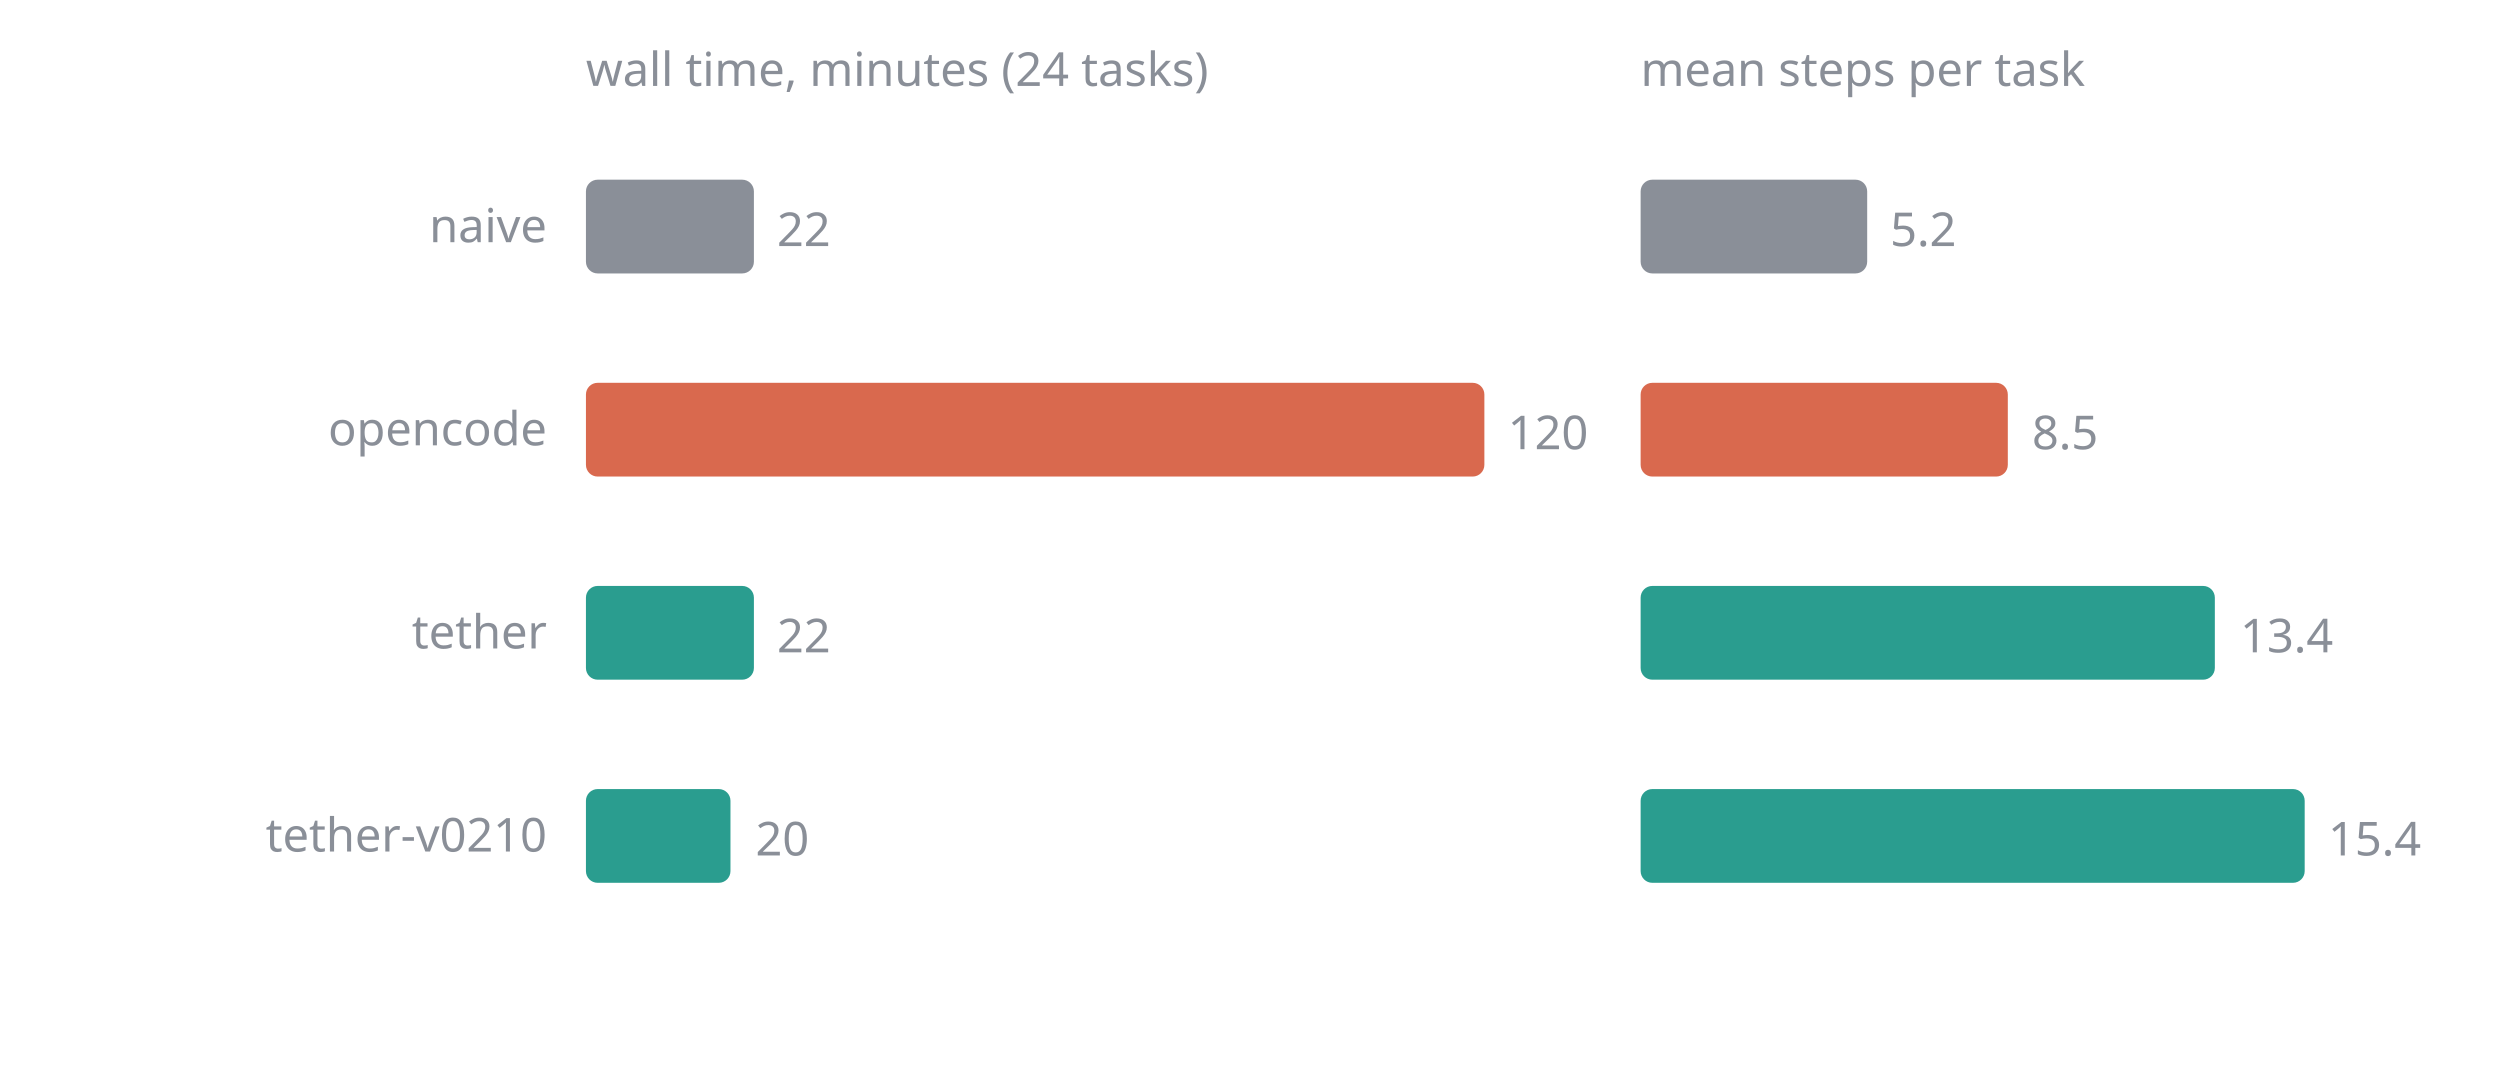
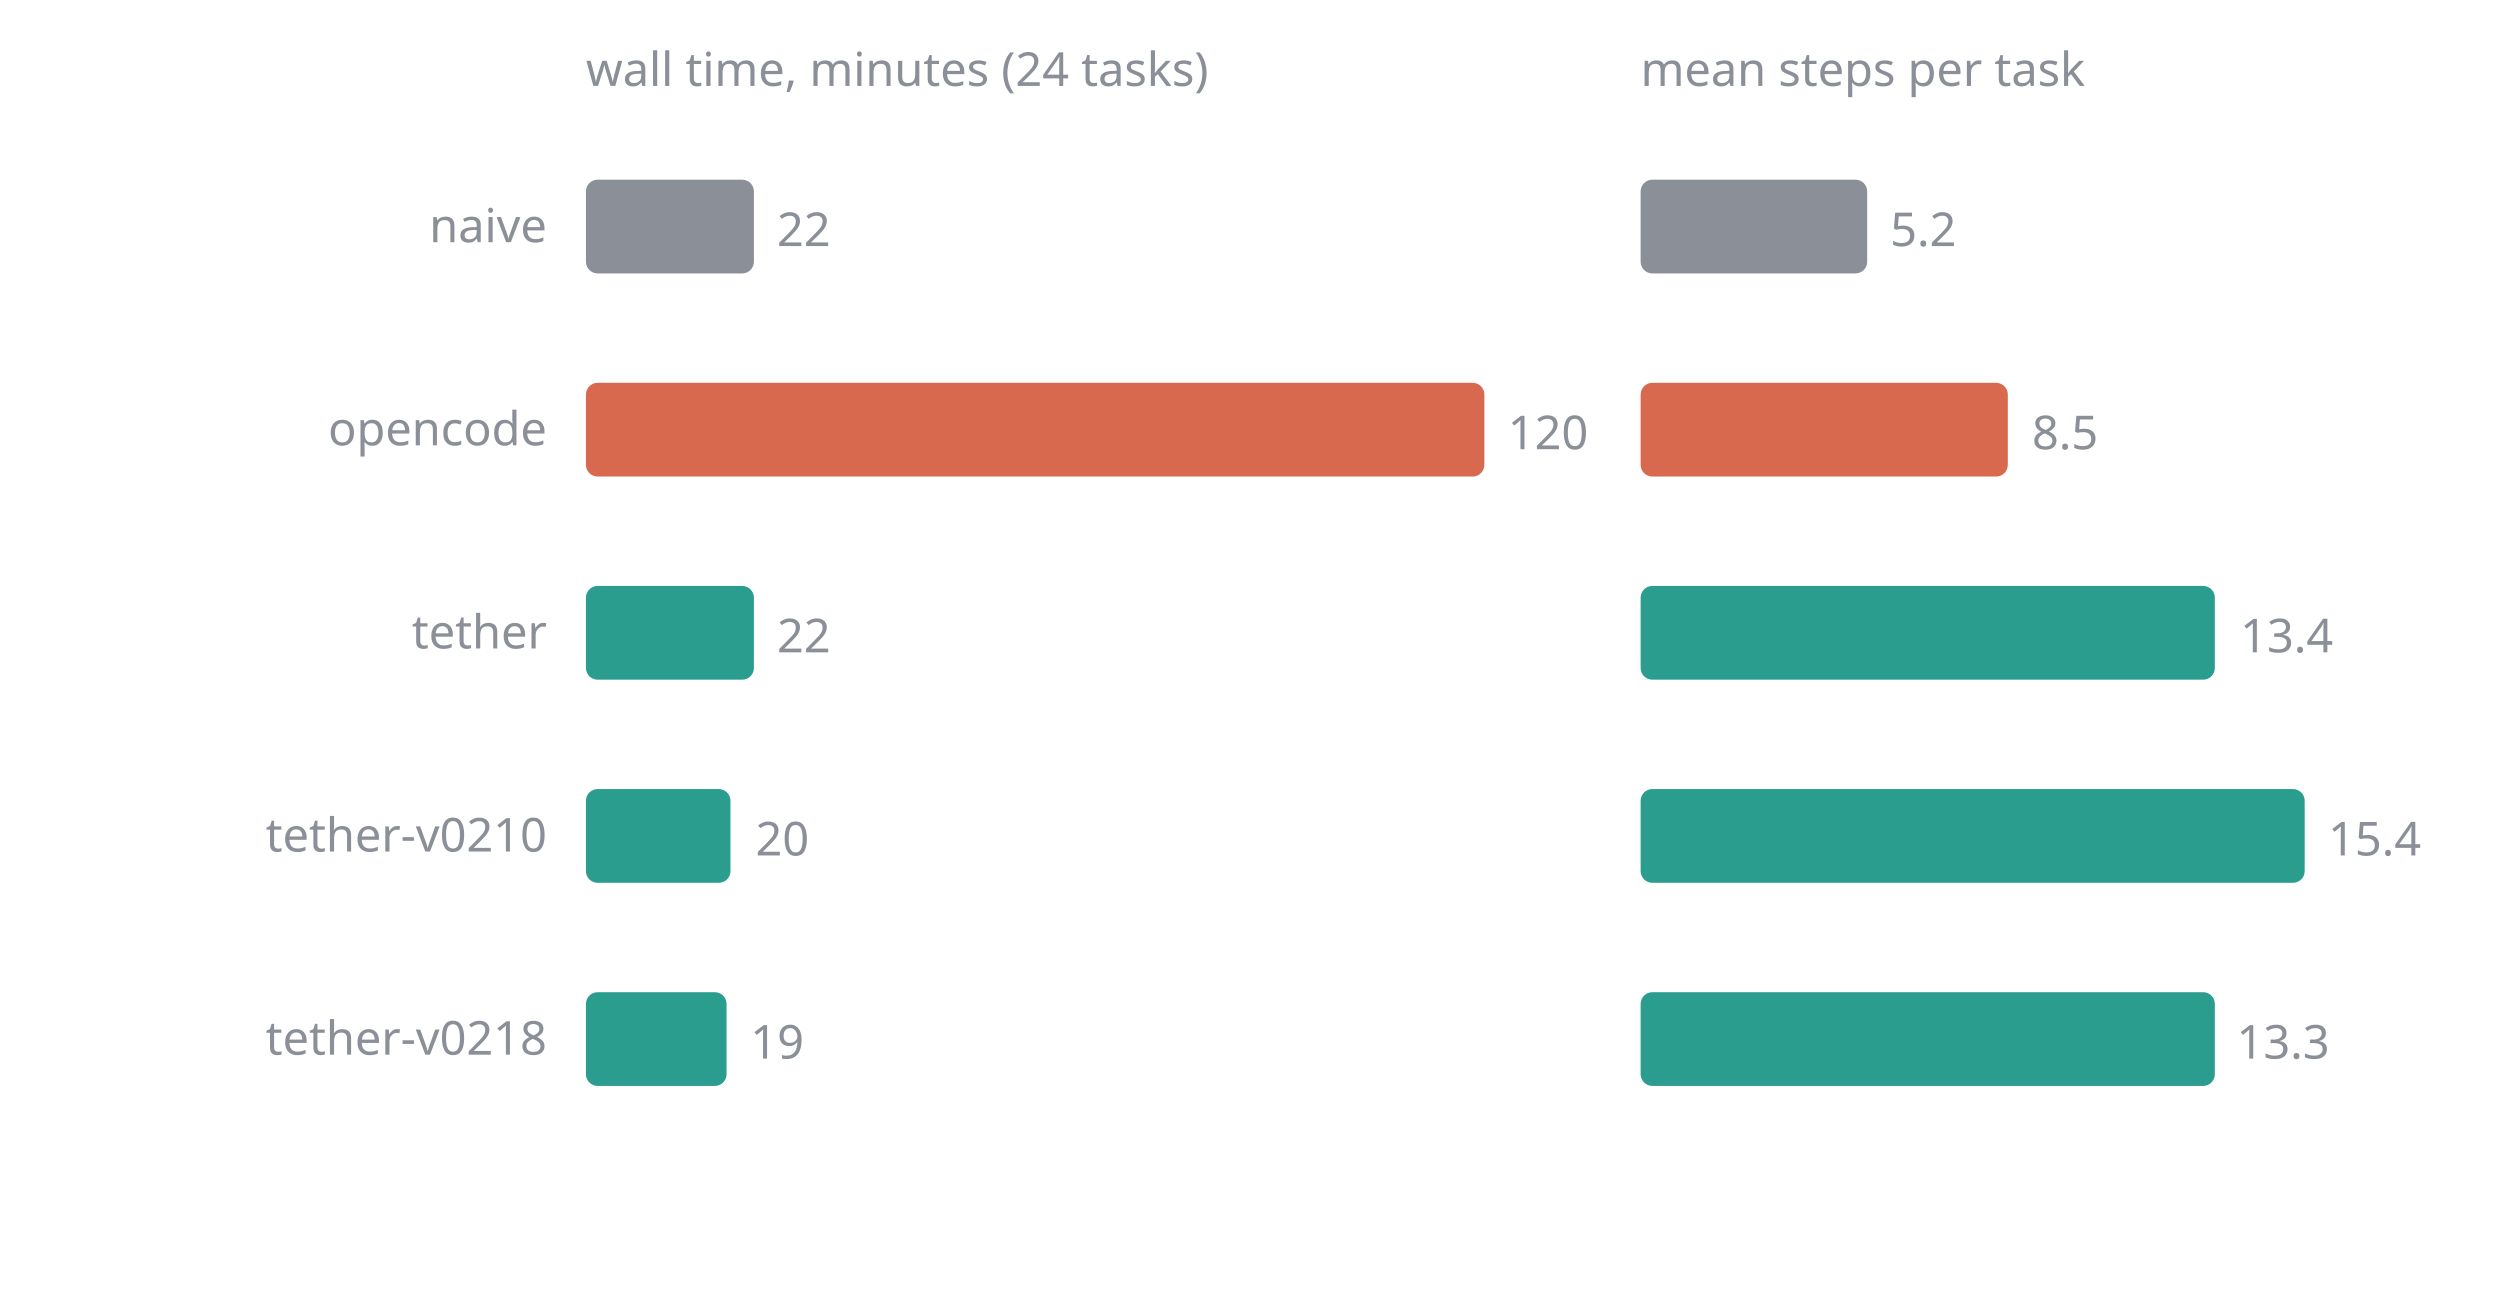
- <svg xmlns="http://www.w3.org/2000/svg" viewBox="0 0 640 278" width="640" height="278" font-family="system-ui,sans-serif">
+ <svg xmlns="http://www.w3.org/2000/svg" viewBox="0 0 640 330" width="640" height="330" font-family="system-ui,sans-serif">
  <text x="150" y="22" font-size="12" text-anchor="start" font-weight="normal" fill="#8a8f98">wall time, minutes (24 tasks)</text>
  <text x="420" y="22" font-size="12" text-anchor="start" font-weight="normal" fill="#8a8f98">mean steps per task</text>
  <text x="140" y="62" font-size="12" text-anchor="end" font-weight="normal" fill="#8a8f98">naive</text>
  <rect x="150" y="46" width="43" height="24" rx="3" fill="#8a8f98" />
  <text x="198.911" y="63" font-size="12" text-anchor="start" font-weight="normal" fill="#8a8f98">22</text>
  <rect x="420" y="46" width="58" height="24" rx="3" fill="#8a8f98" />
  <text x="483.892" y="63" font-size="12" text-anchor="start" font-weight="normal" fill="#8a8f98">5.2</text>
  <text x="140" y="114" font-size="12" text-anchor="end" font-weight="normal" fill="#8a8f98">opencode</text>
  <rect x="150" y="98" width="230" height="24" rx="3" fill="#d9694e" />
  <text x="386.0" y="115" font-size="12" text-anchor="start" font-weight="normal" fill="#8a8f98">120</text>
  <rect x="420" y="98" width="94" height="24" rx="3" fill="#d9694e" />
  <text x="520.189" y="115" font-size="12" text-anchor="start" font-weight="normal" fill="#8a8f98">8.5</text>
  <text x="140" y="166" font-size="12" text-anchor="end" font-weight="normal" fill="#8a8f98">tether</text>
  <rect x="150" y="150" width="43" height="24" rx="3" fill="#2a9d8f" />
  <text x="198.911" y="167" font-size="12" text-anchor="start" font-weight="normal" fill="#8a8f98">22</text>
  <rect x="420" y="150" width="147" height="24" rx="3" fill="#2a9d8f" />
  <text x="573.486" y="167" font-size="12" text-anchor="start" font-weight="normal" fill="#8a8f98">13.4</text>
  <text x="140" y="218" font-size="12" text-anchor="end" font-weight="normal" fill="#8a8f98">tether-v0210</text>
  <rect x="150" y="202" width="37" height="24" rx="3" fill="#2a9d8f" />
  <text x="193.411" y="219" font-size="12" text-anchor="start" font-weight="normal" fill="#8a8f98">20</text>
  <rect x="420" y="202" width="170" height="24" rx="3" fill="#2a9d8f" />
  <text x="596.0" y="219" font-size="12" text-anchor="start" font-weight="normal" fill="#8a8f98">15.4</text>
+   <text x="140" y="270" font-size="12" text-anchor="end" font-weight="normal" fill="#8a8f98">tether-v0218</text>
+   <rect x="150" y="254" width="36" height="24" rx="3" fill="#2a9d8f" />
+   <text x="192.1" y="271" font-size="12" text-anchor="start" font-weight="normal" fill="#8a8f98">19</text>
+   <rect x="420" y="254" width="147" height="24" rx="3" fill="#2a9d8f" />
+   <text x="572.568" y="271" font-size="12" text-anchor="start" font-weight="normal" fill="#8a8f98">13.3</text>
</svg>
